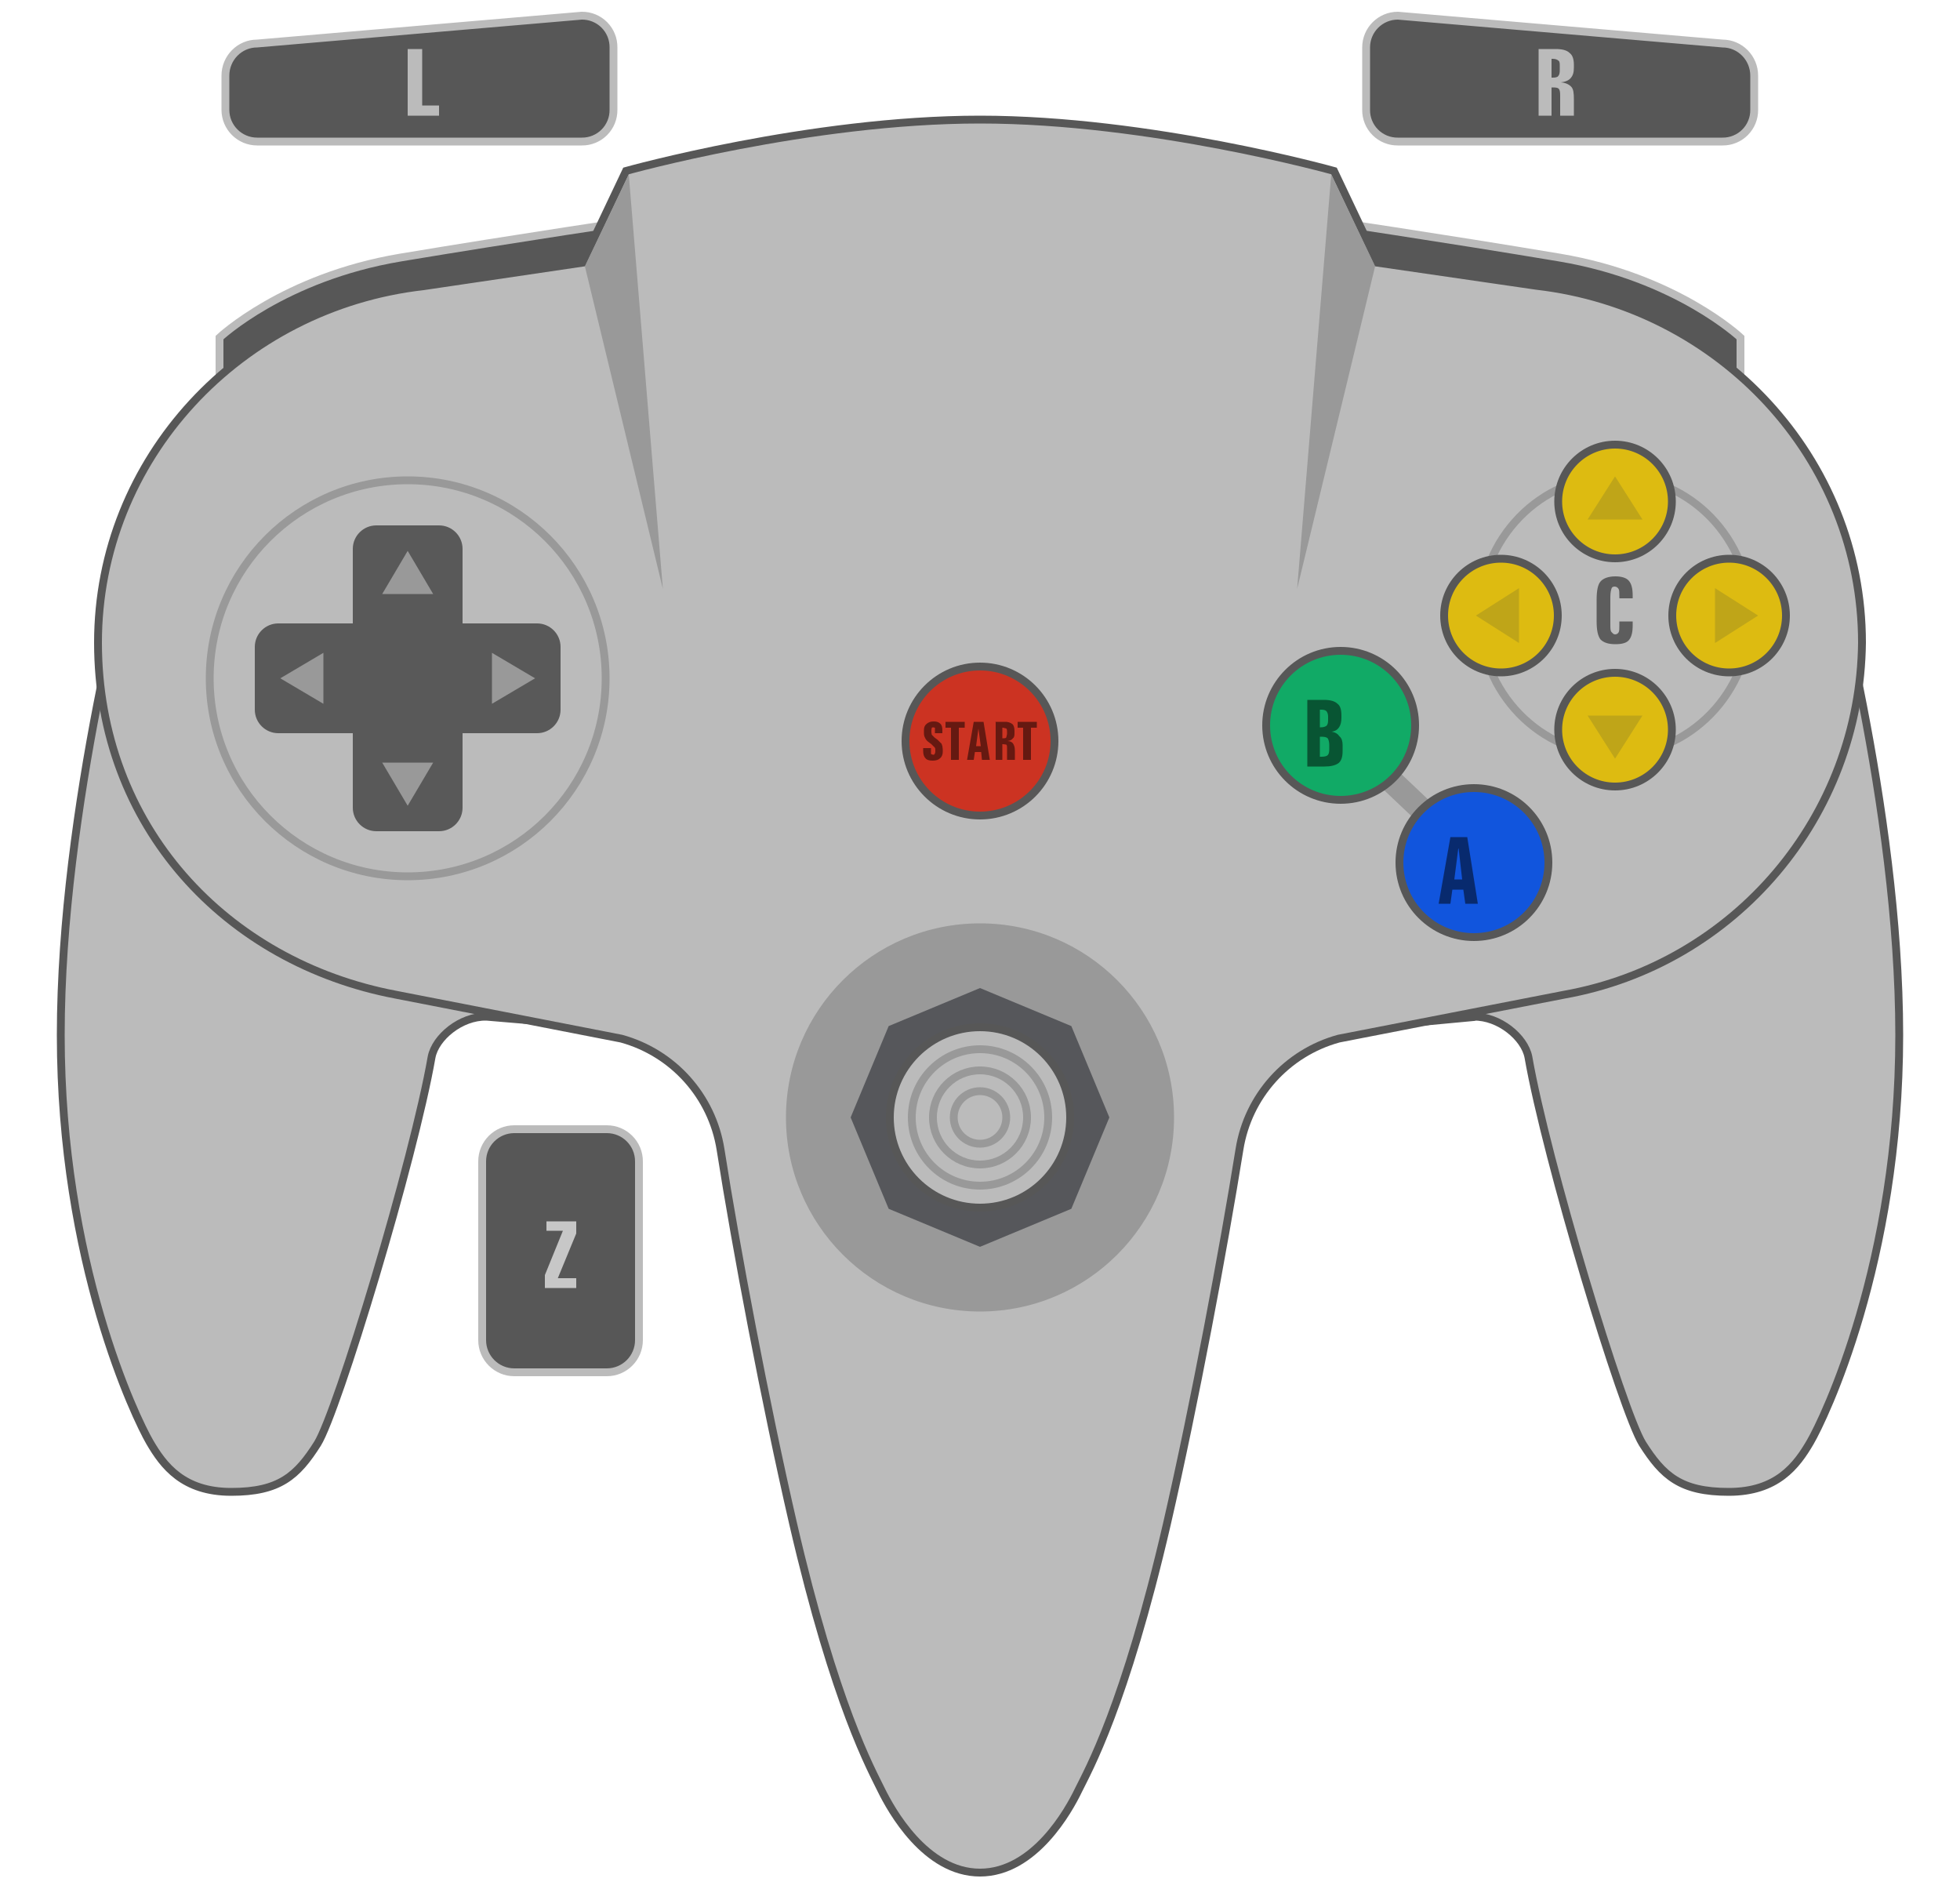
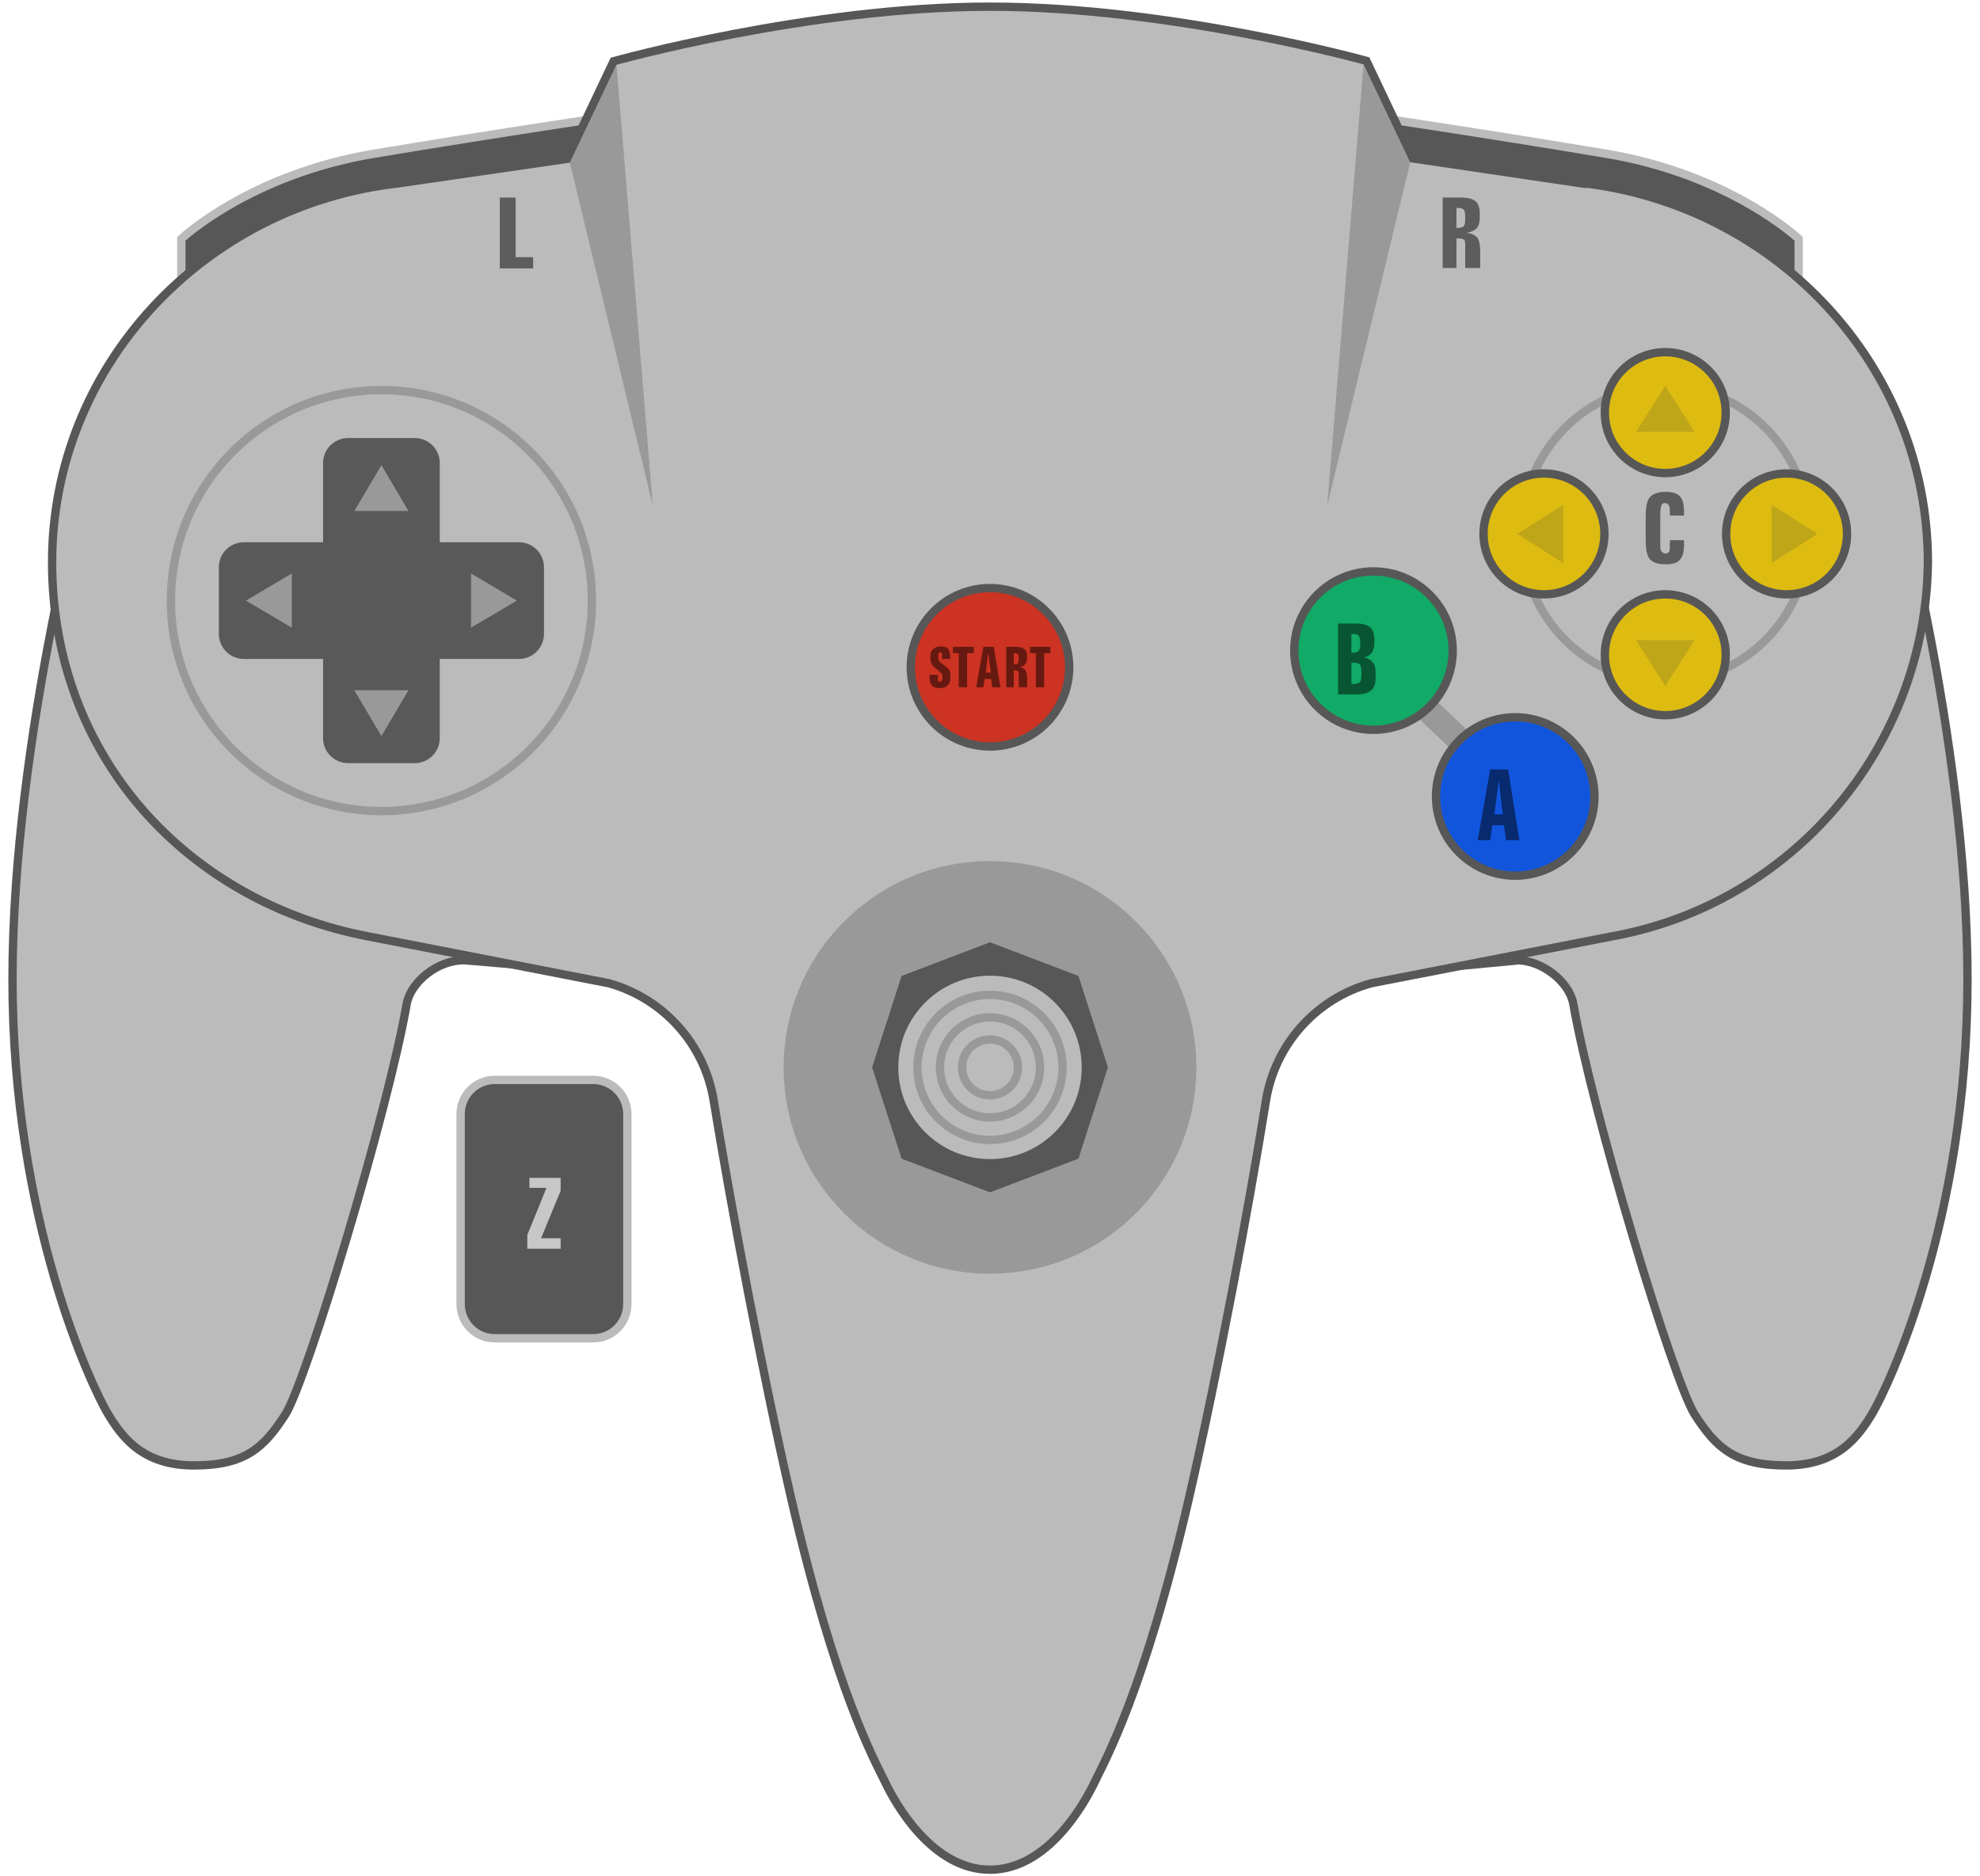
- <svg xmlns="http://www.w3.org/2000/svg" viewBox="0 0 500 480">
+ <svg xmlns="http://www.w3.org/2000/svg" viewBox="0 0 475 450">
  <defs>
-     <style>.cls-12{fill:none;stroke:#999}.cls-8{stroke:#575757}.cls-12,.cls-7,.cls-8{stroke-width:2px}.cls-15,.cls-16{fill-rule:evenodd}.cls-7{fill:#575757;stroke:#bbb}.cls-8{fill:#db1}.cls-15{fill:#999}.cls-21{fill:#595959}.cls-16{fill:#bfa518}.cls-23{opacity:.5}
+     <style>
+       .cls-1{fill:#575757}.cls-12{fill:none;stroke:#999}.cls-8{stroke:#575757}.cls-12,.cls-8{stroke-width:2px}.cls-15,.cls-1,.cls-16{fill-rule:evenodd}.cls-8{fill:#db1}.cls-15{fill:#999}.cls-20{fill:#595959}.cls-16{fill:#bfa518}.cls-22{opacity:.5}
    </style>
  </defs>
  <g id="Controller">
    <g id="triggers">
-       <rect width="40" height="62" x="123" y="288" class="cls-7" rx="8.2" ry="8.2" />
-       <path d="M57.5 27.9v-8.6c0-4.5 3.6-8.2 8.1-8.2L148.4 4a8 8 0 0 1 8.1 8.1V28a8 8 0 0 1-8.1 8.1H65.6a8.1 8.1 0 0 1-8.1-8.1Zm390 0v-8.6c0-4.5-3.6-8.2-8.1-8.2L356.6 4a8.1 8.1 0 0 0-8.1 8.1V28a8 8 0 0 0 8.1 8.1h82.8a8 8 0 0 0 8.1-8.1Z" class="cls-7" />
-       <path d="M56 108V86.1s16.3-15.4 46.1-20.4c29.9-5 61.7-9.7 61.7-9.7l5.2 33.3L56 108Z" style="fill:#575757;stroke:#bbb;stroke-width:2px;fill-rule:evenodd" />
-       <path d="M444 108V86.1s-16.3-15.4-46.1-20.4c-29.8-5-61.6-9.7-61.6-9.7L331 89.3 444 108Z" style="stroke-width:2px;fill:#575757;stroke:#bbb;fill-rule:evenodd" />
+       <rect width="40" height="62" x="110.5" y="259.1" rx="8.2" ry="8.2" style="fill:#575757;stroke:#bbb;stroke-width:2px" />
+       <path d="M43.5 79V57.3s16.3-15.4 46.1-20.4c29.9-5 61.7-9.7 61.7-9.7l5.2 33.3-113 18.7Z" style="fill:#575757;stroke:#bbb;stroke-width:2px;fill-rule:evenodd" />
+       <path d="M431.5 79V57.3s-16.3-15.4-46.1-20.4c-29.8-5-61.6-9.7-61.6-9.7l-5.3 33.3 113 18.7Z" style="stroke-width:2px;fill:#575757;stroke:#bbb;fill-rule:evenodd" />
    </g>
    <g id="shell">
-       <path d="M124 259.3c-6.4-.1-12.9 5.2-13.9 10.3-4.6 26.4-24 90.4-29.1 98.6-5.2 8.2-9.7 12.3-22 12.3s-17.3-6.7-20.8-12.7c-3.5-6-22.7-45.7-22.7-103.8S34 139.5 34 139.5h216l-61.9 125.2-64-5.4Zm252 0c6.4-.1 12.9 5.2 13.9 10.3 4.6 26.4 24 90.4 29.1 98.6 5.2 8.2 9.7 12.3 22 12.3s17.3-6.7 20.8-12.7c3.5-6 22.7-45.7 22.7-103.8 0-58.2-18.5-124.5-18.5-124.5H250l61.9 125.9 64-6Z" style="fill:#bbb;fill-rule:evenodd;stroke-width:2px;stroke:#575757" />
-       <path d="M392 72.9 351.4 67l-11.1-23.4S293.5 30.5 250 30.5s-90.3 13.1-90.3 13.1L148.6 67 108 73c-46.7 5.3-83 44-83 90.9s32.7 81.6 76 89.8l57.5 11.2a35 35 0 0 1 25.3 28.2c4 25.5 11.4 64.6 18.5 95.4 10.8 46.7 20.1 63 22.5 68 2.5 5.1 11.3 21.1 25.2 21.1s22.7-16 25.1-21c2.5-5.1 11.8-21.4 22.6-68 7.1-30.9 14.4-70 18.5-95.5a35 35 0 0 1 25.3-28.2l57.5-11.2a92.2 92.2 0 0 0 76-89.8c0-47-36.3-85.6-83-91Z" style="stroke-width:2px;fill:#bbb;fill-rule:evenodd;stroke:#575757" />
-       <path d="m349.5 194 19 18" style="fill:none;stroke:#999;stroke-width:6px" />
-       <circle cx="104" cy="173" r="50.5" style="stroke-width:2px;fill:none;stroke:#999" />
-       <circle cx="250" cy="285" r="49.5" style="fill:#999" />
-       <path d="m149.2 67.9 19.9 82.3-8.7-105.7-11.2 23.4zm201.6 0-19.9 82.3 8.7-105.7 11.2 23.4z" class="cls-15" />
-       <ellipse cx="412" cy="157" rx="34.5" ry="35.5" style="stroke-width:1.99px;fill:none;stroke:#999" />
-       <path d="m250 252-23.3 9.7L217 285l9.7 23.3L250 318l23.3-9.7L283 285l-9.7-23.3L250 252z" style="fill:#56575b;fill-rule:evenodd" />
+       <path d="M111.5 230.4c-6.4-.2-12.9 5.2-13.9 10.3-4.6 26.4-24 90.4-29.1 98.6-5.2 8.1-9.7 12.3-22 12.3s-17.3-6.8-20.8-12.7C22.2 332.9 3 293.2 3 235s18.5-124.4 18.5-124.4h216l-61.9 125.2-64-5.4Zm252 0c6.4-.2 12.9 5.2 13.9 10.3 4.6 26.4 24 90.4 29.1 98.6 5.2 8.1 9.7 12.3 22 12.3s17.3-6.8 20.8-12.7c3.5-6 22.7-45.7 22.7-103.9 0-58.1-18.5-124.4-18.5-124.4h-216l61.9 125.9 64-6Z" style="fill:#bbb;fill-rule:evenodd;stroke-width:2px;stroke:#575757" />
+       <path d="m379.5 44-40.6-6-11.1-23.4s-46.8-13-90.3-13-90.3 13.1-90.3 13.1l-11.1 23.4L95.5 44c-46.7 5.3-83 44-83 90.9s32.7 81.6 76 89.8l57.5 11.2a35 35 0 0 1 25.2 28.1c4.2 25.6 11.5 64.7 18.6 95.5 10.8 46.7 20.1 63 22.5 68 2.4 5.1 11.3 21.1 25.2 21.1s22.7-16 25.1-21c2.4-5.1 11.8-21.4 22.6-68 7.1-30.9 14.4-70 18.5-95.5a35 35 0 0 1 25.3-28.2l57.5-11.2a92.2 92.2 0 0 0 76-89.8c0-47-36.3-85.6-83-91Z" style="stroke-width:2px;fill:#bbb;fill-rule:evenodd;stroke:#575757" />
+       <path d="m337 165.1 19 18" style="fill:none;stroke:#999;stroke-width:6px" />
+       <circle cx="91.5" cy="144.1" r="50.5" style="stroke-width:2px;fill:none;stroke:#999" />
+       <circle cx="237.5" cy="256.1" r="49.5" style="fill:#999" />
+       <path d="m136.7 39 19.9 82.3-8.7-105.7L136.7 39zm201.6 0-19.9 82.3 8.7-105.7L338.3 39z" class="cls-15" />
+       <ellipse cx="399.5" cy="128.1" rx="34.5" ry="35.5" style="stroke-width:2px;fill:none;stroke:#999" />
+       <polygon class="cls-1" points="237.5 226.08 216.29 234.16 209.21 256.08 216.29 278 237.5 286.08 258.71 278 265.79 256.08 258.71 234.16 237.5 226.08" />
    </g>
    <g id="buttons1">
-       <circle cx="104.2" cy="173.7" r="7.7" style="fill:#9e9ca1" />
-       <circle cx="250" cy="189" r="19" style="stroke-width:2px;stroke:#575757;fill:#c32" />
-       <circle cx="376" cy="220" r="19" style="fill:#15d;stroke-width:2px;stroke:#575757" />
-       <circle cx="342" cy="185" r="19" style="fill:#1a6;stroke-width:2px;stroke:#575757" />
-       <rect width="78" height="28" x="65" y="159" class="cls-21" rx="6" ry="6" />
-       <rect width="28" height="78" x="90" y="134" class="cls-21" rx="6" ry="6" />
-       <circle cx="441.1" cy="157" r="14.5" class="cls-8" />
-       <circle cx="382.9" cy="157" r="14.5" class="cls-8" />
-       <circle cx="412" cy="127.9" r="14.5" class="cls-8" />
-       <circle cx="412" cy="186.1" r="14.5" class="cls-8" />
+       <circle cx="91.7" cy="144.8" r="7.7" style="fill:#9e9ca1" />
+       <circle cx="237.5" cy="160.1" r="19" style="fill:#c32;stroke-width:2px;stroke:#575757" />
+       <circle cx="363.5" cy="191.1" r="19" style="fill:#15d;stroke-width:2px;stroke:#575757" />
+       <circle cx="329.5" cy="156.1" r="19" style="fill:#1a6;stroke-width:2px;stroke:#575757" />
+       <rect width="78" height="28" x="52.5" y="130.1" class="cls-20" rx="6" ry="6" />
+       <rect width="28" height="78" x="77.5" y="105.1" class="cls-20" rx="6" ry="6" />
+       <circle cx="428.6" cy="128.1" r="14.5" class="cls-8" />
+       <circle cx="370.4" cy="128.1" r="14.5" class="cls-8" />
+       <circle cx="399.5" cy="99" r="14.5" class="cls-8" />
+       <circle cx="399.5" cy="157.1" r="14.5" class="cls-8" />
    </g>
    <g id="letters">
-       <path d="M104 12.5h3.7v14.4h4.3v2.6h-8v-17Zm288.5 0h4.3c1.7 0 2.9.3 3.6 1 .7.5 1.1 1.5 1.1 3v.7c0 1.2-.2 2-.8 2.7-.5.6-1.4 1-2.6 1.1 1.3.1 2.1.5 2.7 1.1s.7 1.7.7 3.2v4.2H398v-5.2c0-.9-.1-1.4-.4-1.7-.2-.2-.7-.3-1.4-.3h-.4v7.2h-3.3v-17Zm3.3 2.5v4.8h.3c.7 0 1.2-.1 1.4-.4.3-.3.4-.8.4-1.5v-1c0-.7 0-1.2-.3-1.4-.3-.3-.8-.5-1.5-.5h-.3Z" style="fill:#bbb" />
-       <path d="m82.5 179.5-11-6.5 11-6.5v13z" class="cls-15" />
-       <path d="M139.4 311.5h7.6v3.1l-4.7 11.4h4.7v2.5h-8v-3.3l4.6-11.3h-4.2v-2.4Z" style="fill:#c7c7c7" />
-       <path d="M240.4 186.3v.7h-1.9v-1.4l-.5-.1-.3.1-.1.6v.6l.1.6.7.7.8.6.2.2.8.8.2.6.1.8v.6c0 .7-.2 1.3-.7 1.7-.4.4-1 .6-1.9.6s-1.5-.2-1.8-.6c-.4-.4-.6-1-.6-1.9v-.7h2v1.5l.5.2c.2 0 .4 0 .4-.2.1-.1.2-.3.2-.7v-.3c0-.3 0-.5-.2-.7l-.8-.8-.8-.6c-.4-.3-.7-.7-.8-1-.2-.3-.3-.7-.3-1.2v-.8c0-.7.2-1.2.7-1.6s1-.6 1.8-.6 1.3.2 1.7.6.5 1 .5 1.7Zm.8-2.2h4.9v1.5h-1.5v8.2h-2v-8.2h-1.4v-1.5Zm7.2 0h2.5l1.6 9.7h-2l-.2-2h-1.6l-.3 2h-1.7l1.7-9.7Zm1.2 1.7-.6 4.5h1.2l-.6-4.5Zm4.3-1.7h2.4a3 3 0 0 1 2 .6c.3.3.5.9.5 1.7v.4c0 .7 0 1.2-.4 1.5-.3.4-.7.6-1.4.7.7 0 1.2.3 1.4.6.3.4.5 1 .5 1.9v2.3h-2v-3c0-.4 0-.7-.2-.9l-.8-.1h-.2v4H254v-9.6Zm1.8 1.5v2.7h.2c.4 0 .6 0 .8-.2l.2-.9v-.5c0-.4 0-.7-.2-.9l-.8-.2h-.2Zm3.9-1.5h4.9v1.5H263v8.2h-2v-8.2h-1.4v-1.5ZM370 213.5h4.3l2.7 17h-3.2l-.5-3.6h-2.8l-.5 3.6h-3l3-17Zm2 3-1 7.8h2l-.9-7.9Zm-38.5-38h4.2c1.6 0 2.8.3 3.5 1 .7.5 1 1.5 1 3v.6c0 1-.2 1.8-.6 2.4-.4.6-1 1-1.9 1.1 1 .2 1.6.6 2 1.2.6.5.8 1.3.8 2.2v1.6c0 1.4-.3 2.4-1 3-.8.6-2 .9-3.6.9h-4.4v-17Zm3.2 2.5v4.5h.3c.7 0 1.1-.2 1.4-.4.3-.3.4-.8.4-1.4v-1c0-.6-.2-1-.4-1.3-.3-.3-.7-.4-1.4-.4h-.3Zm0 6.9v5.1h.4c.7 0 1.3-.1 1.6-.4s.4-.8.4-1.6v-1c0-.8-.2-1.4-.4-1.7-.3-.3-.9-.4-1.6-.4h-.4Z" class="cls-23" />
-       <path d="M437.5 164v-14l11 7-11 7zm-50-14-11 7 11 7v-14z" class="cls-16" />
-       <path d="M416.5 152v.6h-3.4v-.4c0-1 0-1.7-.2-2s-.5-.6-1-.6-.7.2-.8.5-.3 1-.3 2.1v7c0 1 0 1.7.3 2s.5.6.9.6.7-.2.9-.5.2-1 .2-1.8v-1h3.4v1c0 1.8-.3 3-1 3.8-.6.7-1.8 1-3.4 1-1.8 0-3-.4-3.8-1.2-.7-.9-1-2.4-1-4.7V153c0-2.3.3-3.9 1-4.7s2-1.3 3.8-1.3c1.6 0 2.8.4 3.4 1.1.7.8 1 2 1 3.8Z" class="cls-23" />
-       <path d="m405 182.5 7 11 7-11h-14zm14-50h-14l7-11 7 11z" class="cls-16" />
-       <path d="m110.5 194.5-6.5 11-6.5-11h13zm-6.5-54 6.5 11h-13l6.5-11zm32.5 32.5-11 6.5v-13l11 6.5z" class="cls-15" />
+       <path d="M120 47.4h3.7v14.3h4.2v2.7h-8v-17Zm226 0h4.4c1.6 0 2.9.3 3.6.9.7.6 1 1.6 1 3v.7c0 1.2-.2 2.1-.7 2.7-.5.6-1.4 1-2.6 1.2 1.2 0 2.1.5 2.6 1s.8 1.8.8 3.3v4.1h-3.6v-5.2c0-.8 0-1.4-.3-1.6-.2-.2-.7-.3-1.4-.3h-.4v7.1h-3.3v-17Zm3.4 2.5v4.8h.3c.7 0 1.2-.2 1.4-.4.3-.3.4-.8.4-1.6v-.9c0-.7-.1-1.2-.4-1.5-.2-.3-.7-.4-1.4-.4h-.3Z" class="cls-22" />
+       <path d="m70 150.6-11-6.5 11-6.5v13z" class="cls-15" />
+       <path d="M126.9 282.6h7.6v3.1l-4.7 11.4h4.7v2.5h-8v-3.3l4.6-11.3H127v-2.4Z" style="fill:#c7c7c7" />
+       <path d="M228 157.4v.7h-2v-1.4l-.5-.2c-.2 0-.3 0-.3.2l-.1.5v.7l.1.6.7.7.8.6.2.1.8.8.2.6.1.8v.6c0 .8-.2 1.4-.7 1.8-.4.4-1 .6-1.9.6s-1.5-.2-1.8-.6c-.4-.4-.6-1-.6-1.9v-.7h2v1.5c0 .2.3.1.5.1l.4-.1.2-.7v-.3c0-.3 0-.6-.2-.8l-.8-.7-.8-.7c-.4-.3-.7-.6-.8-1a2 2 0 0 1-.3-1.1v-.9c0-.6.2-1.1.7-1.5s1-.6 1.8-.6 1.3.1 1.7.5.5 1 .5 1.8Zm.7-2.2h4.9v1.5H232v8.2h-2v-8.2h-1.4v-1.5Zm7.3 0h2.4l1.6 9.7h-2l-.2-2h-1.6l-.3 2h-1.7l1.7-9.7Zm1 1.7-.5 4.5h1.2l-.6-4.5Zm4.4-1.7h2.4c.9 0 1.6.2 2 .6.4.3.6.9.6 1.7v.4c0 .7-.2 1.2-.5 1.5-.3.4-.7.6-1.4.7.7 0 1.2.3 1.4.6.3.4.5 1 .5 1.9v2.3h-2v-3c0-.4 0-.7-.2-.9l-.8-.2h-.2v4.1h-1.8v-9.7Zm1.8 1.5v2.7h.2c.4 0 .6 0 .8-.2l.2-.9v-.5c0-.4 0-.7-.2-.9l-.8-.2h-.2Zm3.9-1.5h4.9v1.5h-1.5v8.2h-2v-8.2h-1.4v-1.5Zm110.4 29.4h4.3l2.7 17h-3.2l-.5-3.6H358l-.5 3.6h-3l3-17Zm2 3-1 7.8h2l-.9-7.9Zm-38.5-38h4.2c1.6 0 2.8.3 3.5.9.7.6 1 1.6 1 3v.7c0 1-.2 1.8-.6 2.4-.4.5-1 1-1.9 1.1 1 .2 1.6.6 2 1.1.6.6.8 1.4.8 2.3v1.5c0 1.4-.3 2.4-1 3-.8.7-2 1-3.6 1H321v-17Zm3.2 2.5v4.5h.3c.7 0 1.1-.2 1.4-.4.3-.3.4-.8.4-1.4v-1c0-.6-.2-1-.4-1.3-.3-.3-.7-.4-1.4-.4h-.3Zm0 6.9v5.1h.4c.7 0 1.3-.1 1.6-.4s.4-.9.4-1.6v-1c0-.8-.2-1.4-.4-1.7-.3-.3-.9-.4-1.6-.4h-.4Z" class="cls-22" />
+       <path d="M425 135.1v-14l11 7-11 7zm-50-14-11 7 11 7v-14z" class="cls-16" />
+       <path d="M404 123v.7h-3.4v-.4c0-1 0-1.7-.2-2s-.5-.6-1-.6-.7.2-.8.5-.3 1-.3 2.1v7c0 1 0 1.7.3 2s.5.5.9.5.7-.1.9-.4.2-1 .2-1.9v-.9h3.4v1c0 1.7-.3 3-1 3.7-.6.8-1.8 1.1-3.4 1.1-1.8 0-3-.4-3.8-1.2-.7-.9-1-2.4-1-4.7V124c0-2.3.3-3.9 1-4.7s2-1.3 3.8-1.3c1.6 0 2.8.4 3.4 1.1.7.7 1 2 1 3.8Z" class="cls-22" />
+       <path d="m392.5 153.6 7 11 7-11h-14zm14-50h-14l7-11 7 11z" class="cls-16" />
+       <path d="m98 165.6-6.5 11-6.5-11h13zm-6.5-54 6.5 11H85l6.5-11zm32.5 32.5-11 6.5v-13l11 6.5z" class="cls-15" />
    </g>
  </g>
  <g id="AnalogStick">
-     <circle cx="250" cy="285" r="23" style="fill:#bbb;stroke-width:2px;stroke:#575757" />
-     <circle cx="250" cy="285" r="17.4" class="cls-12" />
-     <circle cx="250" cy="285" r="12" class="cls-12" />
-     <circle cx="250" cy="285" r="6.7" class="cls-12" />
+     <circle cx="237.5" cy="256.1" r="23" style="fill:#bbb;stroke-width:2px;stroke:#575757" />
+     <circle cx="237.5" cy="256.1" r="17.4" class="cls-12" />
+     <circle cx="237.5" cy="256.1" r="12" class="cls-12" />
+     <circle cx="237.5" cy="256.1" r="6.7" class="cls-12" />
  </g>
</svg>
